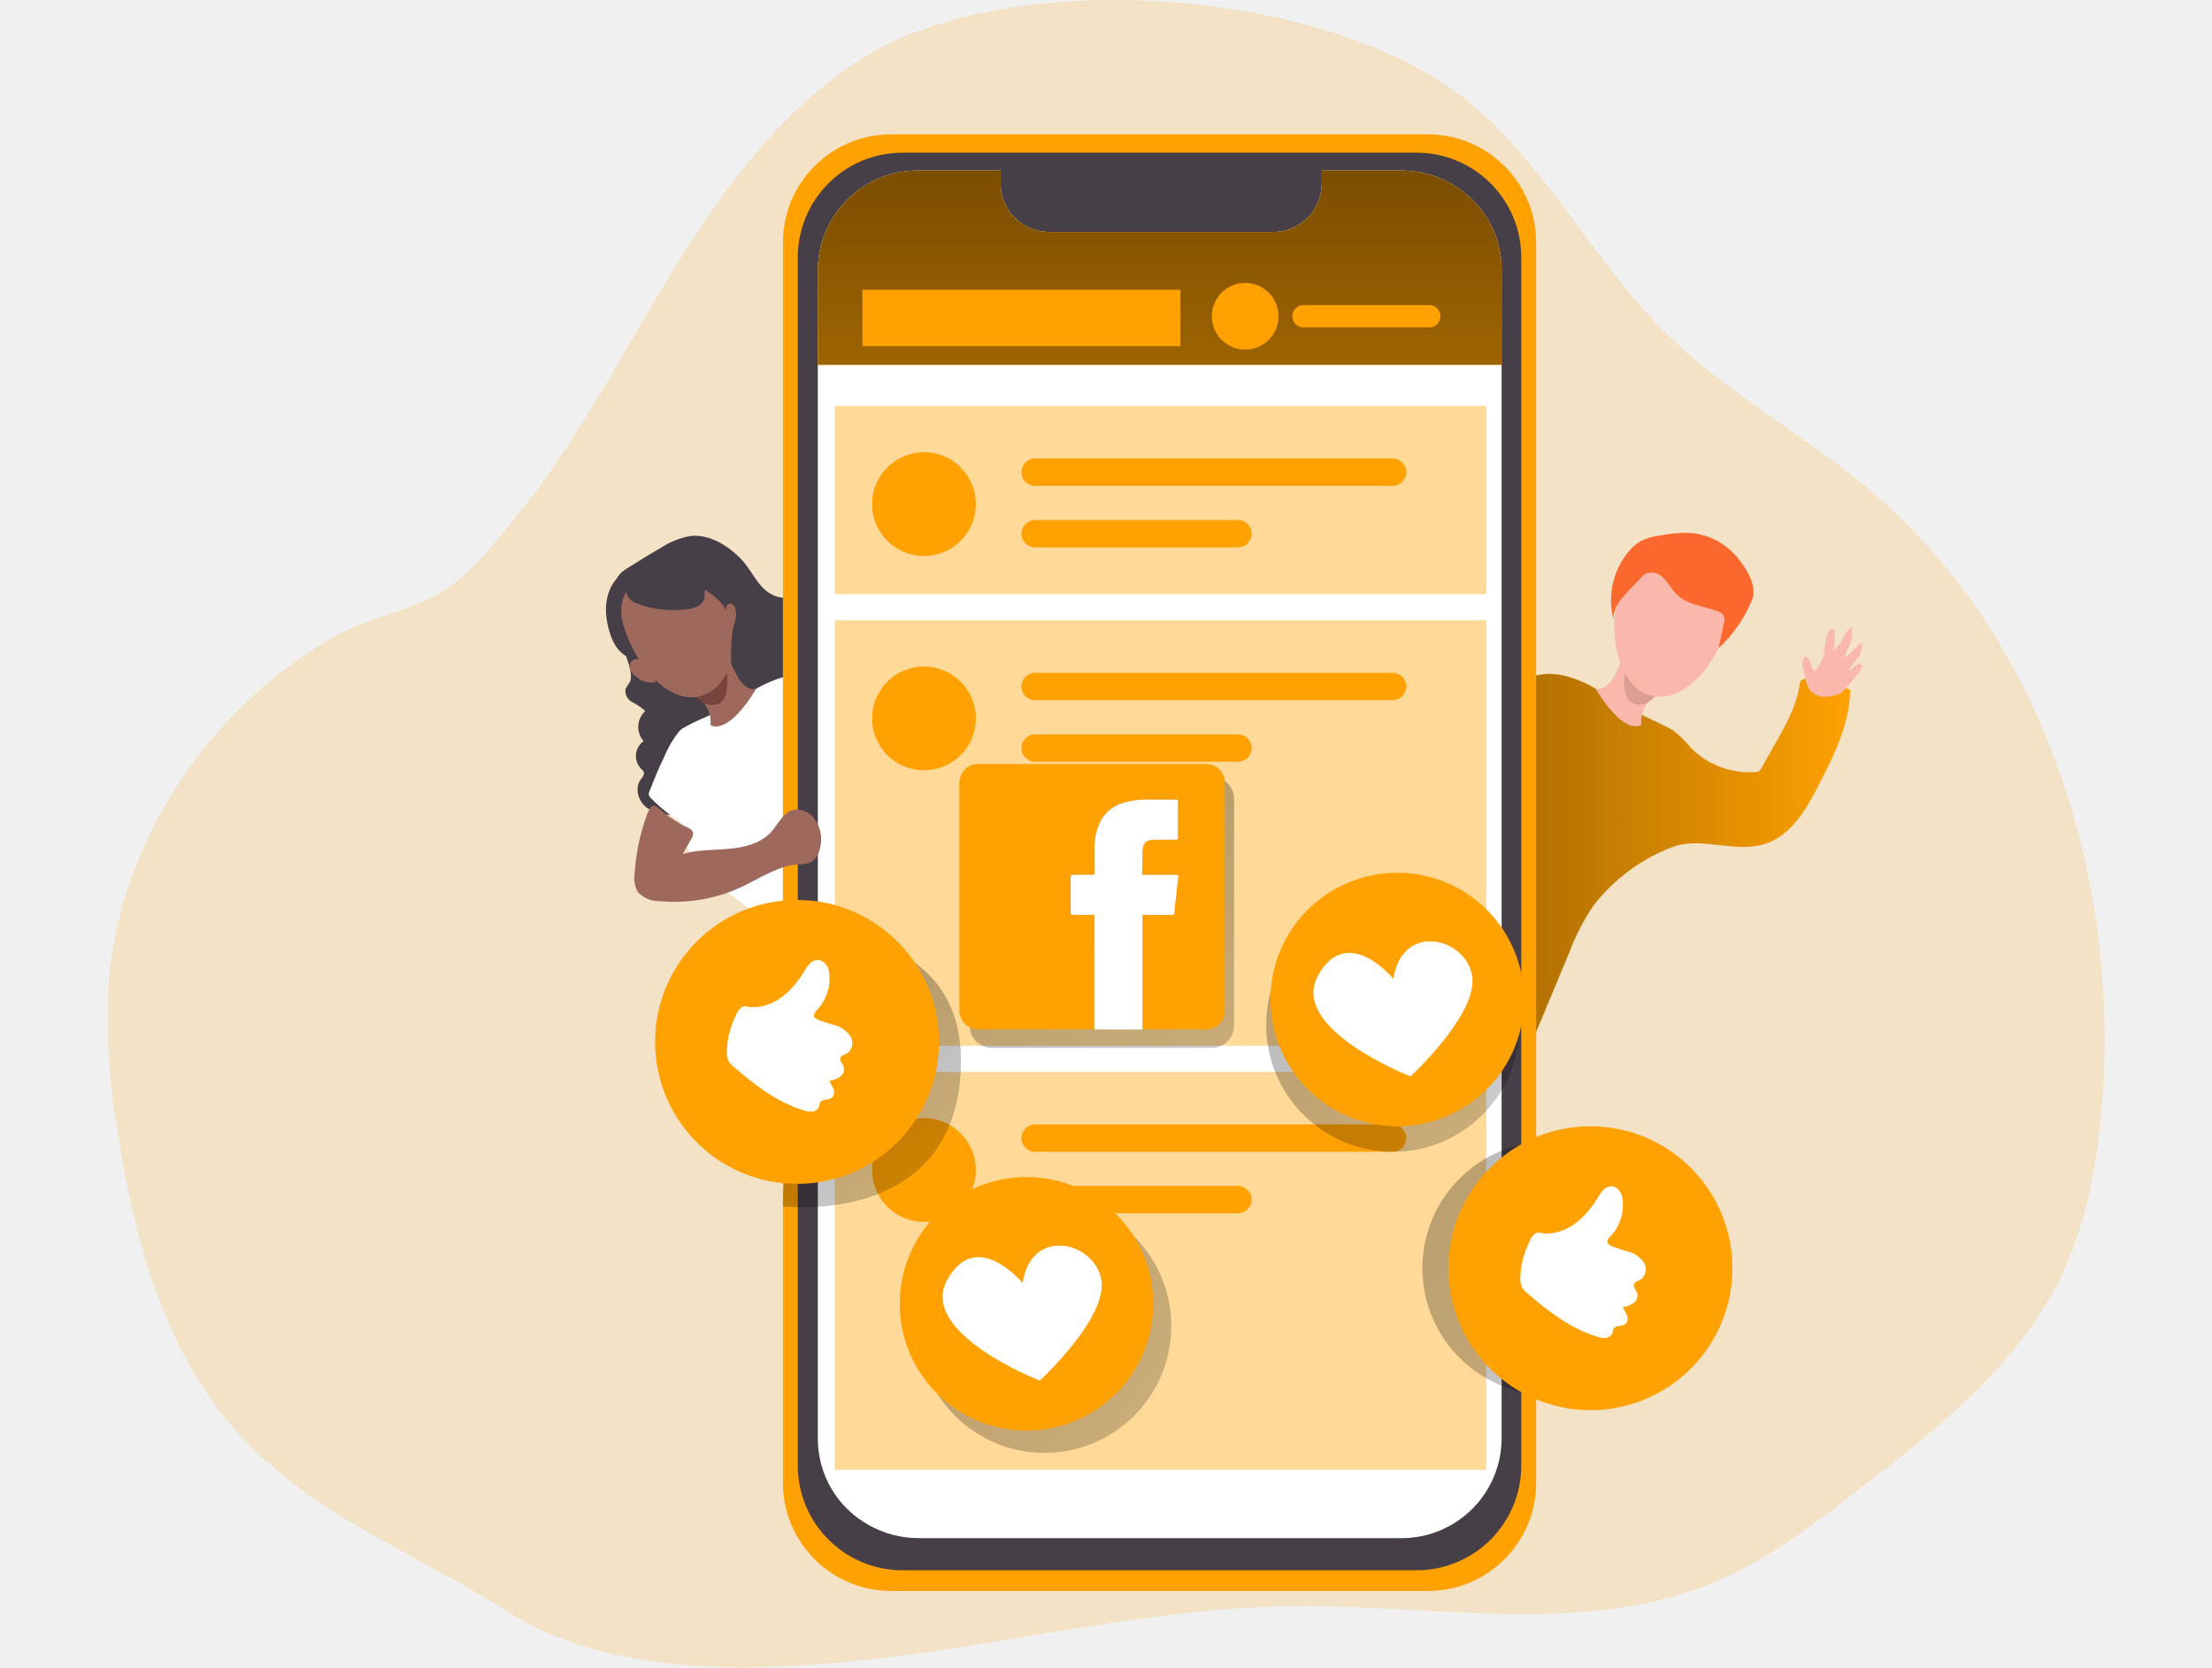
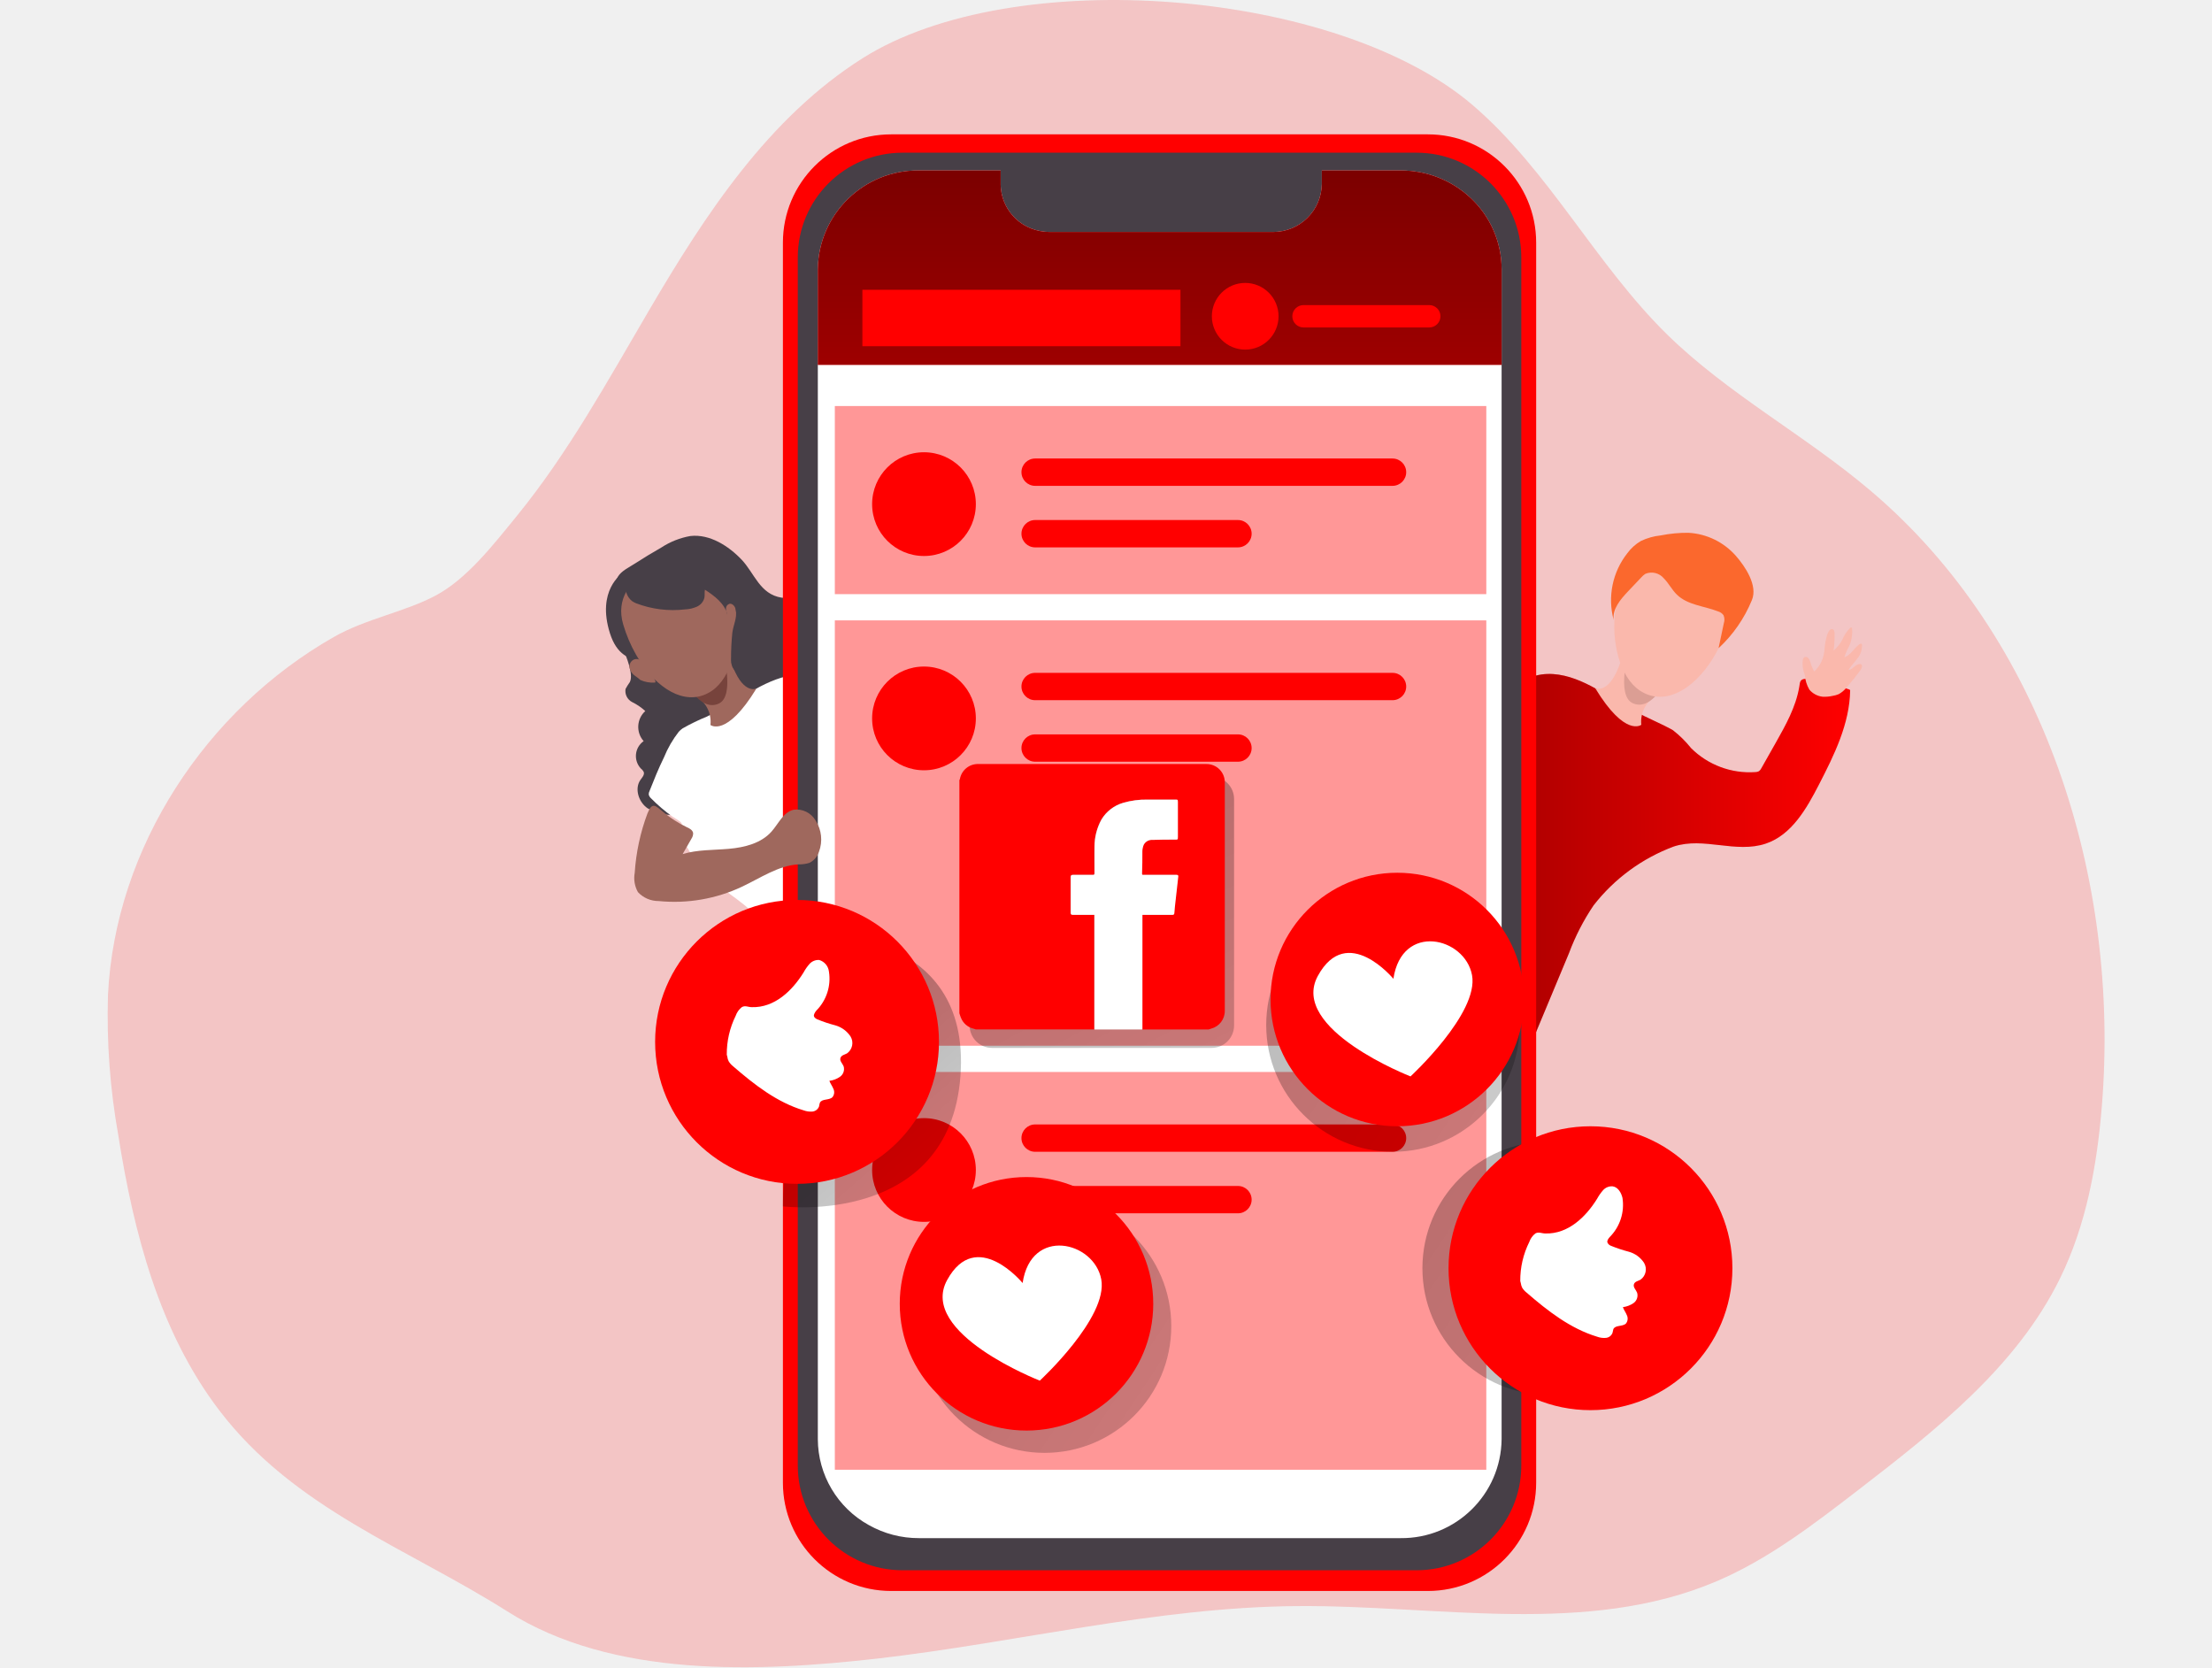
<svg xmlns="http://www.w3.org/2000/svg" xmlns:xlink="http://www.w3.org/1999/xlink" id="Layer_1" data-name="Layer 1" viewBox="0 0 328.84 274.51" width="406" height="306" class="illustration">
  <defs>
    <linearGradient id="linear-gradient" x1="258.42" y1="183.11" x2="328.88" y2="183.11" gradientUnits="userSpaceOnUse">
      <stop offset="0.01" />
      <stop offset="0.08" stop-opacity="0.69" />
      <stop offset="0.21" stop-opacity="0.32" />
      <stop offset="1" stop-opacity="0" />
    </linearGradient>
    <linearGradient id="linear-gradient-2" x1="215.19" y1="-27.24" x2="215.19" y2="648.5" xlink:href="#linear-gradient" />
    <linearGradient id="linear-gradient-3" x1="133.16" y1="182.62" x2="215.38" y2="277.22" gradientUnits="userSpaceOnUse">
      <stop offset="0.01" />
      <stop offset="0.13" stop-opacity="0.69" />
      <stop offset="0.25" stop-opacity="0.32" />
      <stop offset="1" stop-opacity="0" />
    </linearGradient>
    <linearGradient id="linear-gradient-4" x1="41.45" y1="143.35" x2="294.85" y2="311.72" xlink:href="#linear-gradient-3" />
    <linearGradient id="linear-gradient-5" x1="98.82" y1="93.78" x2="352.23" y2="262.15" xlink:href="#linear-gradient-3" />
    <linearGradient id="linear-gradient-6" x1="117.05" y1="63.43" x2="236.43" y2="285.3" xlink:href="#linear-gradient-3" />
    <linearGradient id="linear-gradient-7" x1="124.54" y1="133.82" x2="377.94" y2="302.19" xlink:href="#linear-gradient-3" />
  </defs>
-   <path d="M166.27,49.52c-15.45,9.76-25.86,25.65-35.11,41.42-6.83,11.63-13.35,23.58-21.92,34.06-3.7,4.53-8.13,10.27-13.3,13s-11.42,3.78-16.74,6.81c-21,11.94-36,34.65-37.18,58.94a111.87,111.87,0,0,0,1.7,23.09c2.53,16.06,6.77,32.38,16.64,45.31,12.38,16.22,30.87,22.61,47.42,33.08,17.34,11,41.18,10,61,7.76,23-2.65,45.67-8.42,68.81-8.63,23.39-.22,47.94,5.07,69.44-4.15,8.43-3.62,15.8-9.28,23.07-14.88,12.9-9.94,26.23-20.39,33.37-35,4.28-8.76,6.06-18.54,6.85-28.25,3.05-37.36-9.46-77.12-38.06-101.34C321.5,111.6,308.8,104.85,298.74,95c-11.79-11.59-19.47-27-32-37.75C244.43,38.13,191.15,33.8,166.27,49.52Z" transform="translate(-41.93 -39.93)" fill="#ffa101" opacity="0.18" style="isolation: isolate;" />
+   <path d="M166.27,49.52c-15.45,9.76-25.86,25.65-35.11,41.42-6.83,11.63-13.35,23.58-21.92,34.06-3.7,4.53-8.13,10.27-13.3,13s-11.42,3.78-16.74,6.81c-21,11.94-36,34.65-37.18,58.94a111.87,111.87,0,0,0,1.7,23.09c2.53,16.06,6.77,32.38,16.64,45.31,12.38,16.22,30.87,22.61,47.42,33.08,17.34,11,41.18,10,61,7.76,23-2.65,45.67-8.42,68.81-8.63,23.39-.22,47.94,5.07,69.44-4.15,8.43-3.62,15.8-9.28,23.07-14.88,12.9-9.94,26.23-20.39,33.37-35,4.28-8.76,6.06-18.54,6.85-28.25,3.05-37.36-9.46-77.12-38.06-101.34C321.5,111.6,308.8,104.85,298.74,95c-11.79-11.59-19.47-27-32-37.75C244.43,38.13,191.15,33.8,166.27,49.52Z" transform="translate(-41.93 -39.93)" fill="#ff0000" opacity="0.18" style="isolation: isolate;" />
  <path d="M148.45,141.54c-.34,2.87-3.75,7.4-3.75,7.4-1.66-1.72-1-3.1-1-3.1,1.22-.55,1.14-4.23.14-4.84-1.25-.76-1.87.11-2.17.91a6.22,6.22,0,0,1-4.21-2.63c-.56-.83-.45-4.14-3.93-3.58s-6.94,3.93-6.94,3.94c-.17.16-1-1.6-1-1.72a4.87,4.87,0,0,1,.37-3c.56-1,1.92-1.61,2.83-2.21,1.43-.92,2.87-1.8,4.35-2.64a12.74,12.74,0,0,1,4.78-1.89c3.2-.36,6.31,1.66,8.43,3.89s3,5.7,6.59,6.26a1.84,1.84,0,0,1,1,.31,1.64,1.64,0,0,1,.37,1.29l0,2.77a2,2,0,0,0,.33,1.42c.43.49,1.2.45,1.81.69a3.21,3.21,0,0,1,1.66,2.94,18.26,18.26,0,0,0,.16,3.55c.2.78.62,1.47.86,2.23a8.72,8.72,0,0,1-.4,5.42,17.66,17.66,0,0,1-4.37,7.15,11.68,11.68,0,0,1-7.57,3.33,6.24,6.24,0,0,0-3.17.48,7.84,7.84,0,0,0-1.44,1.49A9.32,9.32,0,0,1,136,174a7.54,7.54,0,0,1-5.14-1c-1.46-1-2.19-3.22-1.16-4.68.28-.39.69-.82.54-1.28a1.6,1.6,0,0,0-.47-.57,3,3,0,0,1,.45-4.52,3.52,3.52,0,0,1,.27-4.95,9,9,0,0,0-2.15-1.47,2.06,2.06,0,0,1-1.1-2.17,10,10,0,0,1,.7-1.12c.66-1.24-.58-4.24-1.09-5.44-1-2.32-2.32-3.79-1.62-6.55.91-3.57,4.14-6.14,7.61-7.38,2.78-1,9.29-2.82,11.79-1.15S148.78,138.65,148.45,141.54Z" transform="translate(-41.93 -39.93)" fill="#473f47" />
  <path d="M136,160.41a3.73,3.73,0,0,1,.64-.56,32.82,32.82,0,0,1,4-1.94c1.78-.91,3.54-1.86,5.25-2.89,3.26-2,8.51-5.41,13.53-3.48s6.48,7.91,7.35,12.53c.43,2.31.15,4.7.57,6.94.49,2.67,2.63,5.59,4.16,7.77a6.65,6.65,0,0,0,1.26,1.44c1,.82,2.53,1,3.48,2a3.89,3.89,0,0,1,.66,3.92,11.49,11.49,0,0,1-2.22,3.53c-1.09,1.32-2.18,2.65-3.37,3.89a37,37,0,0,1-13.72,8.86,1.76,1.76,0,0,1-1.14.15c-.52-.16-.77-.72-1-1.22a36.42,36.42,0,0,0-6.72-10.62c-2.55-2.79-5.82-4.19-8.29-7.1-1.47-1.75-3.87-4.69-4.1-7,0-.36.27-.83.13-1.15s-1.13-.84-1.52-1.11a27.28,27.28,0,0,1-3.51-3,1.24,1.24,0,0,1-.38-.61,1.15,1.15,0,0,1,.13-.6c.74-1.87,1.49-3.74,2.38-5.54A17.65,17.65,0,0,1,136,160.41Z" transform="translate(-41.93 -39.93)" fill="#fff" />
  <path d="M142.88,145.62c.54,2.58-.14,8.09-3.95,9a4.86,4.86,0,0,1,2.29,4.67s2.62,2.13,7.57-6c0,0-2,1-3.79-3.37a9.84,9.84,0,0,1-.75-4.66A.81.81,0,0,1,142.88,145.62Z" transform="translate(-41.93 -39.93)" fill="#9f685d" />
  <path d="M143.17,146.91s2.23,7.64-.62,8.88-5-3-5-3Z" transform="translate(-41.93 -39.93)" fill="#77433c" />
  <path d="M126.67,134.36s-4.24,2.74-2,9.83,8.58,3.41,8.58,3.41l-2.4-13.21Z" transform="translate(-41.93 -39.93)" fill="#473f47" />
  <path d="M141.46,153.66c-3.79,2.58-8.3.24-11.49-4.35-.34-.5-.67-1-1-1.59a23.27,23.27,0,0,1-2.12-5c-2.47-8.42,9.8-11.43,9.8-11.43C147.08,130.33,148,149.19,141.46,153.66Z" transform="translate(-41.93 -39.93)" fill="#9f685d" />
  <path d="M147.48,149.15l.76-2.33a14.31,14.31,0,0,0,.79-3.27" transform="translate(-41.93 -39.93)" fill="#473f47" />
  <path d="M163.82,152.58a25,25,0,0,1,3.41,3.84l1.42,1.84a2.47,2.47,0,0,1,.64,1.29c.07.89-1.43,1.36-2,1.84L164,164q-3.22,2.55-6.5,5.06a16.14,16.14,0,0,1-2-3.67c-.42-1.25-.53-2.6-.89-3.88-.29-1.05-.74-2-1-3.09a9.88,9.88,0,0,1,.53-6.6c1.46-3.23,7.61-.89,9.49.66Z" transform="translate(-41.93 -39.93)" fill="#fff" style="isolation: isolate;" />
-   <path d="M299.72,160.17l-.21-.13c-1.48-.81-3-1.45-4.53-2.21-1.78-.91-3.54-1.85-5.25-2.89-3.26-2-8.51-5.41-13.53-3.48s-6.48,7.92-7.35,12.53c-.43,2.32-.15,4.7-.57,6.94-.5,2.67-2.63,5.59-4.16,7.77a6.21,6.21,0,0,1-1.26,1.44c-1.05.82-2.53,1-3.48,2-2.27,2.27,0,5.75,1.72,7.51a34.06,34.06,0,0,1,5.25,6.34c3.77,6,7.62,12.32,8.51,19.38l7.72-18.51a37.3,37.3,0,0,1,4.05-7.87,30,30,0,0,1,13.2-9.69c4.95-1.63,10.22,1.19,15.17-.48,4.24-1.43,6.7-5.74,8.75-9.73,2.52-4.89,5.05-10,5.13-15.52,0-.3-4.57-1.22-5-1.32-.65-.14-2-.7-2.66-.52s-.59.59-.73,1.35c-.57,3.29-2.23,6.25-3.85,9.12l-2.38,4.21a1.37,1.37,0,0,1-.39.49,1.24,1.24,0,0,1-.6.15,13.68,13.68,0,0,1-10.57-3.93A18,18,0,0,0,299.72,160.17Z" transform="translate(-41.93 -39.93)" fill="#ffa101" />
+   <path d="M299.72,160.17l-.21-.13c-1.48-.81-3-1.45-4.53-2.21-1.78-.91-3.54-1.85-5.25-2.89-3.26-2-8.51-5.41-13.53-3.48s-6.48,7.92-7.35,12.53c-.43,2.32-.15,4.7-.57,6.94-.5,2.67-2.63,5.59-4.16,7.77a6.21,6.21,0,0,1-1.26,1.44c-1.05.82-2.53,1-3.48,2-2.27,2.27,0,5.75,1.72,7.51a34.06,34.06,0,0,1,5.25,6.34c3.77,6,7.62,12.32,8.51,19.38l7.72-18.51a37.3,37.3,0,0,1,4.05-7.87,30,30,0,0,1,13.2-9.69c4.95-1.63,10.22,1.19,15.17-.48,4.24-1.43,6.7-5.74,8.75-9.73,2.52-4.89,5.05-10,5.13-15.52,0-.3-4.57-1.22-5-1.32-.65-.14-2-.7-2.66-.52s-.59.59-.73,1.35c-.57,3.29-2.23,6.25-3.85,9.12l-2.38,4.21a1.37,1.37,0,0,1-.39.49,1.24,1.24,0,0,1-.6.15,13.68,13.68,0,0,1-10.57-3.93A18,18,0,0,0,299.72,160.17Z" transform="translate(-41.93 -39.93)" fill="#ff0000" />
  <path d="M299.72,160.17l-.21-.13c-1.48-.81-3-1.45-4.53-2.21-1.78-.91-3.54-1.85-5.25-2.89-3.26-2-8.51-5.41-13.53-3.48s-6.48,7.92-7.35,12.53c-.43,2.32-.15,4.7-.57,6.94-.5,2.67-2.63,5.59-4.16,7.77a6.21,6.21,0,0,1-1.26,1.44c-1.05.82-2.53,1-3.48,2-2.27,2.27,0,5.75,1.72,7.51a34.06,34.06,0,0,1,5.25,6.34c3.77,6,7.62,12.32,8.51,19.38l7.72-18.51a37.3,37.3,0,0,1,4.05-7.87,30,30,0,0,1,13.2-9.69c4.95-1.63,10.22,1.19,15.17-.48,4.24-1.43,6.7-5.74,8.75-9.73,2.52-4.89,5.05-10,5.13-15.52,0-.3-4.57-1.22-5-1.32-.65-.14-2-.7-2.66-.52s-.59.59-.73,1.35c-.57,3.29-2.23,6.25-3.85,9.12l-2.38,4.21a1.37,1.37,0,0,1-.39.49,1.24,1.24,0,0,1-.6.15,13.68,13.68,0,0,1-10.57-3.93A18,18,0,0,0,299.72,160.17Z" transform="translate(-41.93 -39.93)" fill="url(#linear-gradient)" />
  <path d="M292.78,145.54c-.54,2.58.14,8.09,4,9.05a4.88,4.88,0,0,0-2.29,4.67s-2.62,2.13-7.57-6c0,0,2.05.94,3.79-3.37a9.89,9.89,0,0,0,.75-4.67A.81.81,0,0,0,292.78,145.54Z" transform="translate(-41.93 -39.93)" fill="#fab8ac" />
  <path d="M292.49,146.83s-2.23,7.65.62,8.89,5-3,5-3Z" transform="translate(-41.93 -39.93)" fill="#db9e94" />
  <path d="M294.2,153.59c3.79,2.57,8.3.23,11.49-4.36.34-.5.67-1,1-1.59a23.05,23.05,0,0,0,2.12-5c2.47-8.42-9.8-11.43-9.8-11.43C288.58,130.25,287.62,149.11,294.2,153.59Z" transform="translate(-41.93 -39.93)" fill="#fab8ac" />
-   <rect x="111.22" y="22.12" width="124.03" height="239.82" rx="17.83" fill="#ffa101" />
+   <rect x="111.22" y="22.12" width="124.03" height="239.82" rx="17.83" fill="#ff0000" />
  <rect x="113.67" y="25.14" width="119.13" height="233.39" rx="17.24" fill="#473f47" />
  <path d="M271.49,84.26V276.87a16.47,16.47,0,0,1-16.63,16.3H175.55a16.71,16.71,0,0,1-8.27-2.16,16.22,16.22,0,0,1-8.38-14.14V84.26A16.48,16.48,0,0,1,175.55,68H189v2.37a7.89,7.89,0,0,0,5,7.17,8.32,8.32,0,0,0,3.05.58h36.84a8,8,0,0,0,8-7.88V68h13a16.77,16.77,0,0,1,11.49,4.52A16.1,16.1,0,0,1,271.49,84.26Z" transform="translate(-41.93 -39.93)" fill="#fff" />
-   <rect x="119.77" y="176.49" width="107.27" height="65.49" fill="#ffa101" opacity="0.41" style="isolation: isolate;" />
-   <circle cx="134.45" cy="192.63" r="8.54" fill="#ffa101" />
-   <rect x="150.5" y="185.13" width="63.35" height="4.5" rx="2.25" fill="#ffa101" />
-   <rect x="150.5" y="195.26" width="37.9" height="4.5" rx="2.25" fill="#ffa101" />
-   <rect x="119.77" y="102.14" width="107.27" height="70.03" fill="#ffa101" opacity="0.41" style="isolation: isolate;" />
-   <circle cx="134.45" cy="118.28" r="8.54" fill="#ffa101" />
-   <rect x="150.5" y="110.78" width="63.35" height="4.5" rx="2.25" fill="#ffa101" />
-   <rect x="150.5" y="120.91" width="37.9" height="4.5" rx="2.25" fill="#ffa101" />
-   <path d="M271.49,84.26V100H158.9V84.26A16.48,16.48,0,0,1,175.55,68H189v2.37a7.89,7.89,0,0,0,5,7.17,8.32,8.32,0,0,0,3.05.58h36.84a8,8,0,0,0,8-7.88V68h13a16.77,16.77,0,0,1,11.49,4.52A16.1,16.1,0,0,1,271.49,84.26Z" transform="translate(-41.93 -39.93)" fill="#ffa101" />
+   <rect x="119.77" y="176.49" width="107.27" height="65.49" fill="#ff0000" opacity="0.41" style="isolation: isolate;" />
+   <circle cx="134.45" cy="192.63" r="8.54" fill="#ff0000" />
+   <rect x="150.5" y="185.13" width="63.35" height="4.5" rx="2.25" fill="#ff0000" />
+   <rect x="150.5" y="195.26" width="37.9" height="4.5" rx="2.25" fill="#ff0000" />
+   <rect x="119.77" y="102.14" width="107.27" height="70.03" fill="#ff0000" opacity="0.41" style="isolation: isolate;" />
+   <circle cx="134.45" cy="118.28" r="8.54" fill="#ff0000" />
+   <rect x="150.5" y="110.78" width="63.35" height="4.5" rx="2.25" fill="#ff0000" />
+   <rect x="150.5" y="120.91" width="37.9" height="4.5" rx="2.25" fill="#ff0000" />
+   <path d="M271.49,84.26V100H158.9V84.26A16.48,16.48,0,0,1,175.55,68H189v2.37a7.89,7.89,0,0,0,5,7.17,8.32,8.32,0,0,0,3.05.58h36.84a8,8,0,0,0,8-7.88V68h13a16.77,16.77,0,0,1,11.49,4.52A16.1,16.1,0,0,1,271.49,84.26Z" transform="translate(-41.93 -39.93)" fill="#ff0000" />
  <path d="M271.49,84.26V100H158.9V84.26A16.48,16.48,0,0,1,175.55,68H189v2.37a7.89,7.89,0,0,0,5,7.17,8.32,8.32,0,0,0,3.05.58h36.84a8,8,0,0,0,8-7.88V68h13a16.77,16.77,0,0,1,11.49,4.52A16.1,16.1,0,0,1,271.49,84.26Z" transform="translate(-41.93 -39.93)" fill="url(#linear-gradient-2)" />
-   <rect x="124.31" y="47.71" width="52.37" height="9.29" fill="#ffa101" />
-   <rect x="195.1" y="50.23" width="24.39" height="3.68" rx="1.84" fill="#ffa101" />
-   <circle cx="187.34" cy="52.07" r="5.49" fill="#ffa101" />
-   <rect x="119.77" y="66.85" width="107.27" height="30.97" fill="#ffa101" opacity="0.41" style="isolation: isolate;" />
-   <circle cx="134.45" cy="83" r="8.54" fill="#ffa101" />
-   <rect x="150.5" y="75.49" width="63.35" height="4.5" rx="2.25" fill="#ffa101" />
-   <rect x="150.5" y="85.62" width="37.9" height="4.5" rx="2.25" fill="#ffa101" />
+   <rect x="124.31" y="47.71" width="52.37" height="9.29" fill="#ff0000" />
+   <rect x="195.1" y="50.23" width="24.39" height="3.68" rx="1.84" fill="#ff0000" />
+   <circle cx="187.34" cy="52.07" r="5.49" fill="#ff0000" />
+   <rect x="119.77" y="66.85" width="107.27" height="30.97" fill="#ff0000" opacity="0.41" style="isolation: isolate;" />
+   <circle cx="134.45" cy="83" r="8.54" fill="#ff0000" />
+   <rect x="150.5" y="75.49" width="63.35" height="4.5" rx="2.25" fill="#ff0000" />
+   <rect x="150.5" y="85.62" width="37.9" height="4.5" rx="2.25" fill="#ff0000" />
  <path d="M153.15,238.55s27.35,3.37,29.23-21.4-24.59-23.46-24.59-23.46S153.15,229.16,153.15,238.55Z" transform="translate(-41.93 -39.93)" fill="url(#linear-gradient-3)" />
  <circle cx="154.3" cy="218.33" r="20.87" fill="url(#linear-gradient-4)" />
  <circle cx="211.67" cy="168.76" r="20.87" fill="url(#linear-gradient-5)" />
  <rect x="141.96" y="127.86" width="43.55" height="44.67" rx="3.7" fill="url(#linear-gradient-6)" />
  <circle cx="237.39" cy="208.8" r="20.87" fill="url(#linear-gradient-7)" />
-   <circle cx="113.55" cy="171.54" r="23.37" fill="#ffa101" />
+   <circle cx="113.55" cy="171.54" r="23.37" fill="#ff0000" />
  <path d="M144,213.92a2.11,2.11,0,0,0,.22.74,3.17,3.17,0,0,0,.75.84c3.47,3,7.2,5.92,11.6,7.24a3.36,3.36,0,0,0,1.43.2,1.3,1.3,0,0,0,1.1-.84,4.15,4.15,0,0,1,.14-.61c.33-.7,1.51-.37,2.07-.92a1.29,1.29,0,0,0,.15-1.38c-.18-.45-.49-.85-.66-1.31a3.89,3.89,0,0,0,1.78-.69,1.56,1.56,0,0,0,.57-1.7c-.18-.46-.68-.88-.53-1.36s.69-.55,1.09-.77a2.09,2.09,0,0,0,.58-2.78,4.46,4.46,0,0,0-2.49-1.83,23.19,23.19,0,0,1-3-1c-.23-.12-.48-.27-.54-.52s.17-.66.41-.93a7.44,7.44,0,0,0,2.06-6.41,2.26,2.26,0,0,0-1.61-1.91,2,2,0,0,0-1.57.63,7.63,7.63,0,0,0-1,1.43c-1.86,3-4.77,5.82-8.51,5.71-.64,0-1.09-.33-1.66,0a3.09,3.09,0,0,0-1,1.41,14.2,14.2,0,0,0-1.47,6.42A2.07,2.07,0,0,0,144,213.92Z" transform="translate(-41.93 -39.93)" fill="#fff" />
-   <circle cx="244.19" cy="208.8" r="23.37" fill="#ffa101" />
+   <circle cx="244.19" cy="208.8" r="23.37" fill="#ff0000" />
  <path d="M274.65,251.19a2.43,2.43,0,0,0,.22.74,3.19,3.19,0,0,0,.76.84c3.46,3,7.2,5.91,11.6,7.24a3.33,3.33,0,0,0,1.43.19,1.28,1.28,0,0,0,1.09-.83,6,6,0,0,1,.14-.61c.33-.71,1.51-.38,2.07-.92a1.29,1.29,0,0,0,.15-1.38c-.18-.46-.49-.85-.65-1.32a4,4,0,0,0,1.77-.68,1.55,1.55,0,0,0,.57-1.7c-.18-.47-.67-.88-.53-1.37s.69-.54,1.09-.77a2.09,2.09,0,0,0,.58-2.78,4.4,4.4,0,0,0-2.49-1.82,23.74,23.74,0,0,1-3-1,1,1,0,0,1-.54-.53c-.09-.34.18-.66.41-.92a7.5,7.5,0,0,0,2.07-6.42c-.2-.86-.74-1.78-1.62-1.9a1.92,1.92,0,0,0-1.56.62,7.87,7.87,0,0,0-1,1.43c-1.86,3-4.77,5.82-8.51,5.71-.64,0-1.08-.32-1.66,0a3.07,3.07,0,0,0-1,1.41,14.18,14.18,0,0,0-1.48,6.42Z" transform="translate(-41.93 -39.93)" fill="#fff" />
-   <circle cx="151.33" cy="214.66" r="20.87" fill="#ffa101" />
+   <circle cx="151.33" cy="214.66" r="20.87" fill="#ff0000" />
  <path d="M192.62,251.17s-7.63-9.25-12.43-.49,15.26,16.56,15.26,16.56,11.28-10.4,10.12-16.67S194,241.84,192.62,251.17Z" transform="translate(-41.93 -39.93)" fill="#fff" />
-   <circle cx="212.38" cy="164.56" r="20.87" fill="#ffa101" />
+   <circle cx="212.38" cy="164.56" r="20.87" fill="#ff0000" />
  <path d="M253.67,201.08s-7.63-9.25-12.43-.49,15.25,16.56,15.25,16.56,11.29-10.4,10.13-16.67S255.07,191.75,253.67,201.08Z" transform="translate(-41.93 -39.93)" fill="#fff" />
  <g id="sBnyiT">
-     <path d="M182.21,206.75V168.37a.48.48,0,0,0,.08-.16,3,3,0,0,1,3.07-2.49h37.49a3,3,0,0,1,3.06,3.06v37.56a3,3,0,0,1-2.26,2.95l-.39.13h-11c0-.12,0-.24,0-.36V190.55h.32c1.52,0,3,0,4.55,0,.26,0,.37-.08.39-.33s.05-.63.08-.94c.19-1.66.37-3.33.56-5,0-.21,0-.31-.25-.31h-5.4c-.14,0-.26,0-.26-.18,0-1.24,0-2.47.06-3.71a2.87,2.87,0,0,1,.23-1.08,1.54,1.54,0,0,1,1.5-.79c1.22-.05,2.43,0,3.64-.05.48,0,.48,0,.48-.47V172c0-.41,0-.43-.43-.43h-4.58a13.32,13.32,0,0,0-4,.53,6.18,6.18,0,0,0-3.58,2.76,9.34,9.34,0,0,0-1.14,4.44c-.06,1.45,0,2.91,0,4.37,0,.25-.07.3-.31.29h-3.22c-.28,0-.39.08-.39.38,0,2,0,3.89,0,5.83,0,.28.08.38.36.37,1,0,1.89,0,2.83,0h.71c0,.11,0,.2,0,.29v17.79c0,.26,0,.53,0,.79H184.89l-.25-.09a3,3,0,0,1-2.2-1.88C182.35,207.22,182.29,207,182.21,206.75Z" transform="translate(-41.93 -39.93)" fill="#ffa101" />
+     <path d="M182.21,206.75V168.37a.48.48,0,0,0,.08-.16,3,3,0,0,1,3.07-2.49h37.49a3,3,0,0,1,3.06,3.06v37.56a3,3,0,0,1-2.26,2.95l-.39.13h-11c0-.12,0-.24,0-.36V190.55h.32c1.52,0,3,0,4.55,0,.26,0,.37-.08.39-.33s.05-.63.08-.94c.19-1.66.37-3.33.56-5,0-.21,0-.31-.25-.31h-5.4c-.14,0-.26,0-.26-.18,0-1.24,0-2.47.06-3.71a2.87,2.87,0,0,1,.23-1.08,1.54,1.54,0,0,1,1.5-.79c1.22-.05,2.43,0,3.64-.05.48,0,.48,0,.48-.47V172c0-.41,0-.43-.43-.43h-4.58a13.32,13.32,0,0,0-4,.53,6.18,6.18,0,0,0-3.58,2.76,9.34,9.34,0,0,0-1.14,4.44c-.06,1.45,0,2.91,0,4.37,0,.25-.07.3-.31.29h-3.22c-.28,0-.39.08-.39.38,0,2,0,3.89,0,5.83,0,.28.08.38.36.37,1,0,1.89,0,2.83,0h.71c0,.11,0,.2,0,.29v17.79c0,.26,0,.53,0,.79H184.89l-.25-.09a3,3,0,0,1-2.2-1.88C182.35,207.22,182.29,207,182.21,206.75Z" transform="translate(-41.93 -39.93)" fill="#ff0000" />
    <path d="M204.44,209.42c0-.26,0-.53,0-.79V190.84c0-.09,0-.18,0-.29h-.71c-.94,0-1.88,0-2.83,0-.28,0-.36-.09-.36-.37,0-1.94,0-3.88,0-5.83,0-.3.11-.38.39-.38h3.22c.24,0,.31,0,.31-.29,0-1.46,0-2.92,0-4.37a9.34,9.34,0,0,1,1.14-4.44,6.18,6.18,0,0,1,3.58-2.76,13.32,13.32,0,0,1,4-.53h4.58c.41,0,.43,0,.43.43v5.68c0,.47,0,.47-.48.47-1.21,0-2.42,0-3.64.05a1.54,1.54,0,0,0-1.5.79,2.87,2.87,0,0,0-.23,1.08c0,1.24,0,2.47-.06,3.71,0,.21.12.18.26.18H218c.22,0,.28.1.25.31-.19,1.66-.37,3.33-.56,5,0,.31-.07.63-.08.94s-.13.34-.39.33c-1.51,0-3,0-4.55,0h-.32v18.51c0,.12,0,.24,0,.36Z" transform="translate(-41.93 -39.93)" fill="#fff" />
  </g>
  <path d="M128.29,138.88a3.54,3.54,0,0,0,.7.38,17,17,0,0,0,8.06,1,5.23,5.23,0,0,0,1.92-.44,2.2,2.2,0,0,0,1.25-1.45c.09-.44,0-.91.09-1.35,1.56,1,3.25,2.27,3.7,4.11a2.61,2.61,0,0,1-.24-1,.84.84,0,0,1,.54-.78c.51-.14,1,.43,1.07.95.29,1.33-.42,2.56-.56,3.85a40.89,40.89,0,0,0-.21,4.15,3.35,3.35,0,0,0,.22,1.44,3.57,3.57,0,0,0,.87,1.07c.3-1,.61-1.89.86-2.84a12.27,12.27,0,0,0,.81-2.54,18.2,18.2,0,0,0,1-3.68,4.66,4.66,0,0,0-.41-2.9,16.94,16.94,0,0,1-1.47-2.59,17.71,17.71,0,0,0-1.44-3.45,5.8,5.8,0,0,0-2.72-2.49,7,7,0,0,0-2.13-.42,16.13,16.13,0,0,0-7.34,1.07,12.64,12.64,0,0,0-4.68,3.29c-.93,1.06-1.36,1.88-.8,3.28A2.86,2.86,0,0,0,128.29,138.88Z" transform="translate(-41.93 -39.93)" fill="#473f47" />
  <path d="M129.67,151.88a4.89,4.89,0,0,0,2.33.43.22.22,0,0,0,.16-.05.16.16,0,0,0,0-.12,1.21,1.21,0,0,0-.22-.54c-.62-.94-1.77-3.67-3.31-3.09a1.27,1.27,0,0,0-.6,1.76C128.39,151.12,129.09,151.3,129.67,151.88Z" transform="translate(-41.93 -39.93)" fill="#9f685d" />
  <path d="M128.75,183.63a4.75,4.75,0,0,0,.53,3.18,4.61,4.61,0,0,0,3.42,1.47,26.14,26.14,0,0,0,13.69-2.35c3.05-1.43,6-3.5,9.32-3.69a5.65,5.65,0,0,0,1.79-.24,3.1,3.1,0,0,0,1.59-1.84,5.72,5.72,0,0,0-.55-5.13,3.62,3.62,0,0,0-3.65-1.78c-1.69.41-2.47,2.31-3.63,3.61-1.71,1.91-4.4,2.59-7,2.82s-5.17.12-7.62.87L138.1,178a1.56,1.56,0,0,0,.27-.9c-.07-.51-.61-.8-1.08-1a18.79,18.79,0,0,1-3.76-2.41c-1.37-1.12-1.88-1.83-2.68.16A34.19,34.19,0,0,0,128.75,183.63Z" transform="translate(-41.93 -39.93)" fill="#9f685d" />
  <path d="M322.16,153.47a3.33,3.33,0,0,0,2.19,1.17,6,6,0,0,0,1.64-.14,4.14,4.14,0,0,0,1-.28,4.19,4.19,0,0,0,1.27-1.07c.79-.89,1.54-1.82,2.24-2.78a1.43,1.43,0,0,0,.32-.71.31.31,0,0,0,0-.21.4.4,0,0,0-.35-.2c-.72,0-1.16.94-1.88,1,.43-.68,1-1.26,1.48-1.91a3.36,3.36,0,0,0,.76-2.23.25.25,0,0,0-.05-.15c-.09-.13-.29,0-.41.05-.86.68-1.42,1.77-2.44,2.15a8.88,8.88,0,0,1,.79-1.86,5.77,5.77,0,0,0,.48-2.81c0-.1,0-.23-.14-.25s-.11,0-.16.06a5.49,5.49,0,0,0-1.33,2,6.28,6.28,0,0,1-1.42,1.75,18.45,18.45,0,0,0,.17-2.78c0-.32-.09-.72-.4-.77-.48-.08-.78.78-.88,1.12a10.39,10.39,0,0,0-.36,2c0,.29-.06.58-.11.87a5.27,5.27,0,0,1-1.61,3,7.2,7.2,0,0,1-.66-1.65,1.68,1.68,0,0,0-.35-.61.55.55,0,0,0-.65-.08.63.63,0,0,0-.21.39,4.72,4.72,0,0,0,.33,2.51A5.52,5.52,0,0,0,322.16,153.47Z" transform="translate(-41.93 -39.93)" fill="#fab8ac" />
  <path d="M302.27,127.65a22,22,0,0,0-4.57.43,10,10,0,0,0-3.28.92,7.44,7.44,0,0,0-2.22,2,12.49,12.49,0,0,0-2.26,11c-.23-1.8,1.11-3.38,2.36-4.7l2.17-2.29a3.53,3.53,0,0,1,.68-.6,2.64,2.64,0,0,1,3.07.76c.8.81,1.31,1.87,2.13,2.66,1.76,1.73,4.48,1.86,6.78,2.76a1.67,1.67,0,0,1,.9.63,1.87,1.87,0,0,1,.05,1.32l-.87,4.11a22.23,22.23,0,0,0,5.49-7.92c1-2.37-1.07-5.51-2.66-7.31A11.21,11.21,0,0,0,302.27,127.65Z" transform="translate(-41.93 -39.93)" fill="#fb682d" />
</svg>
